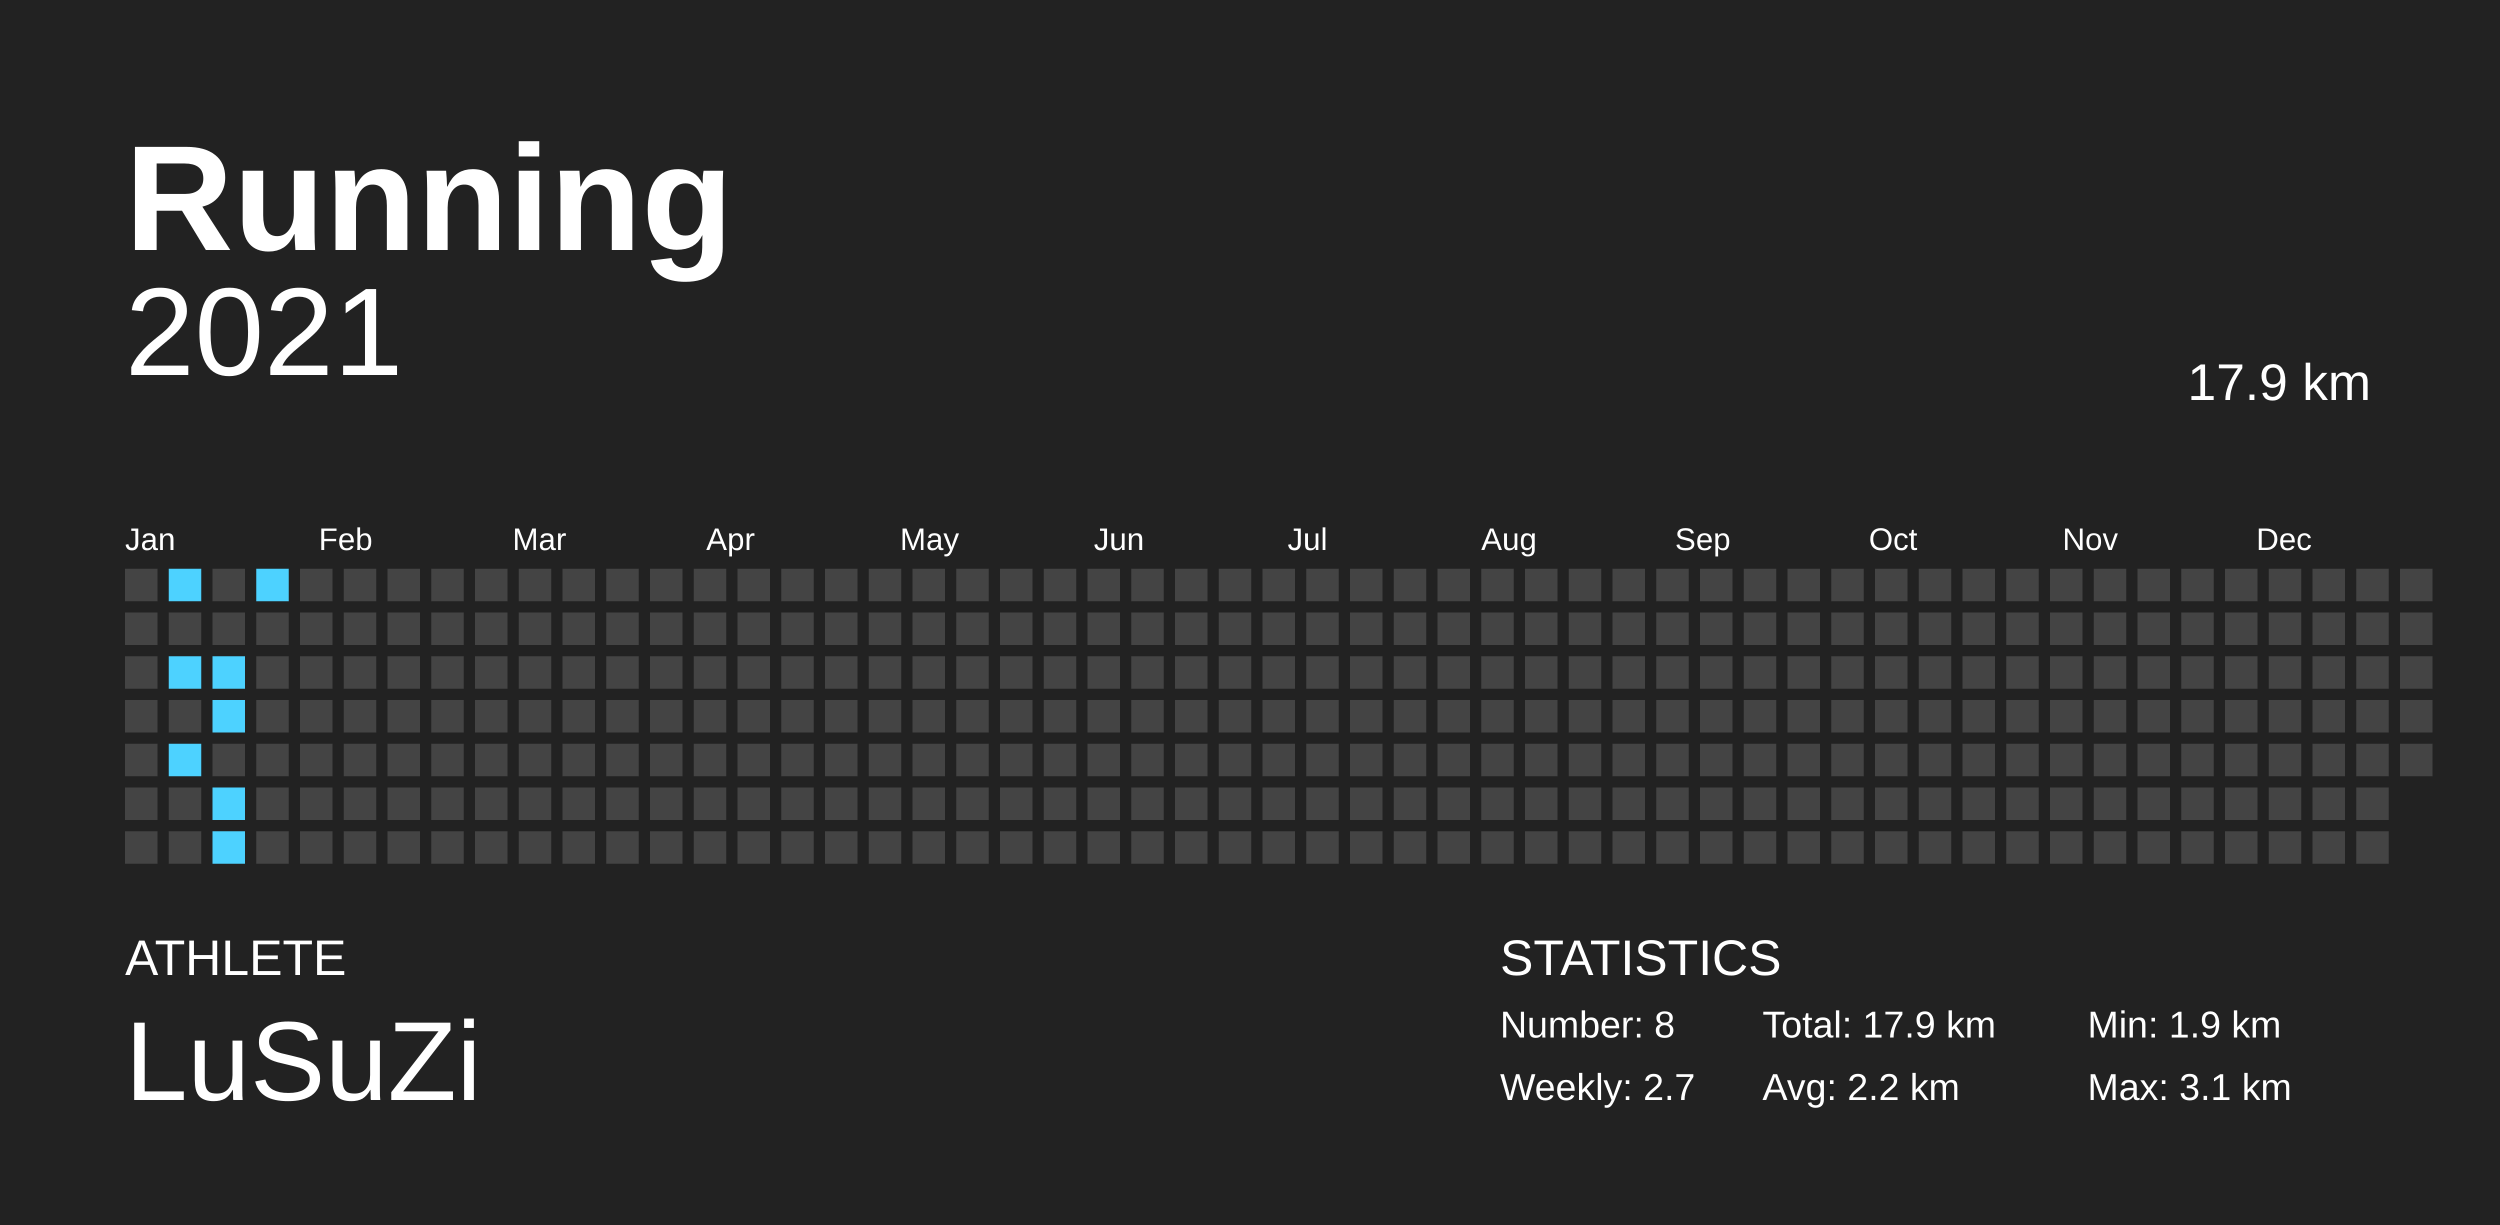
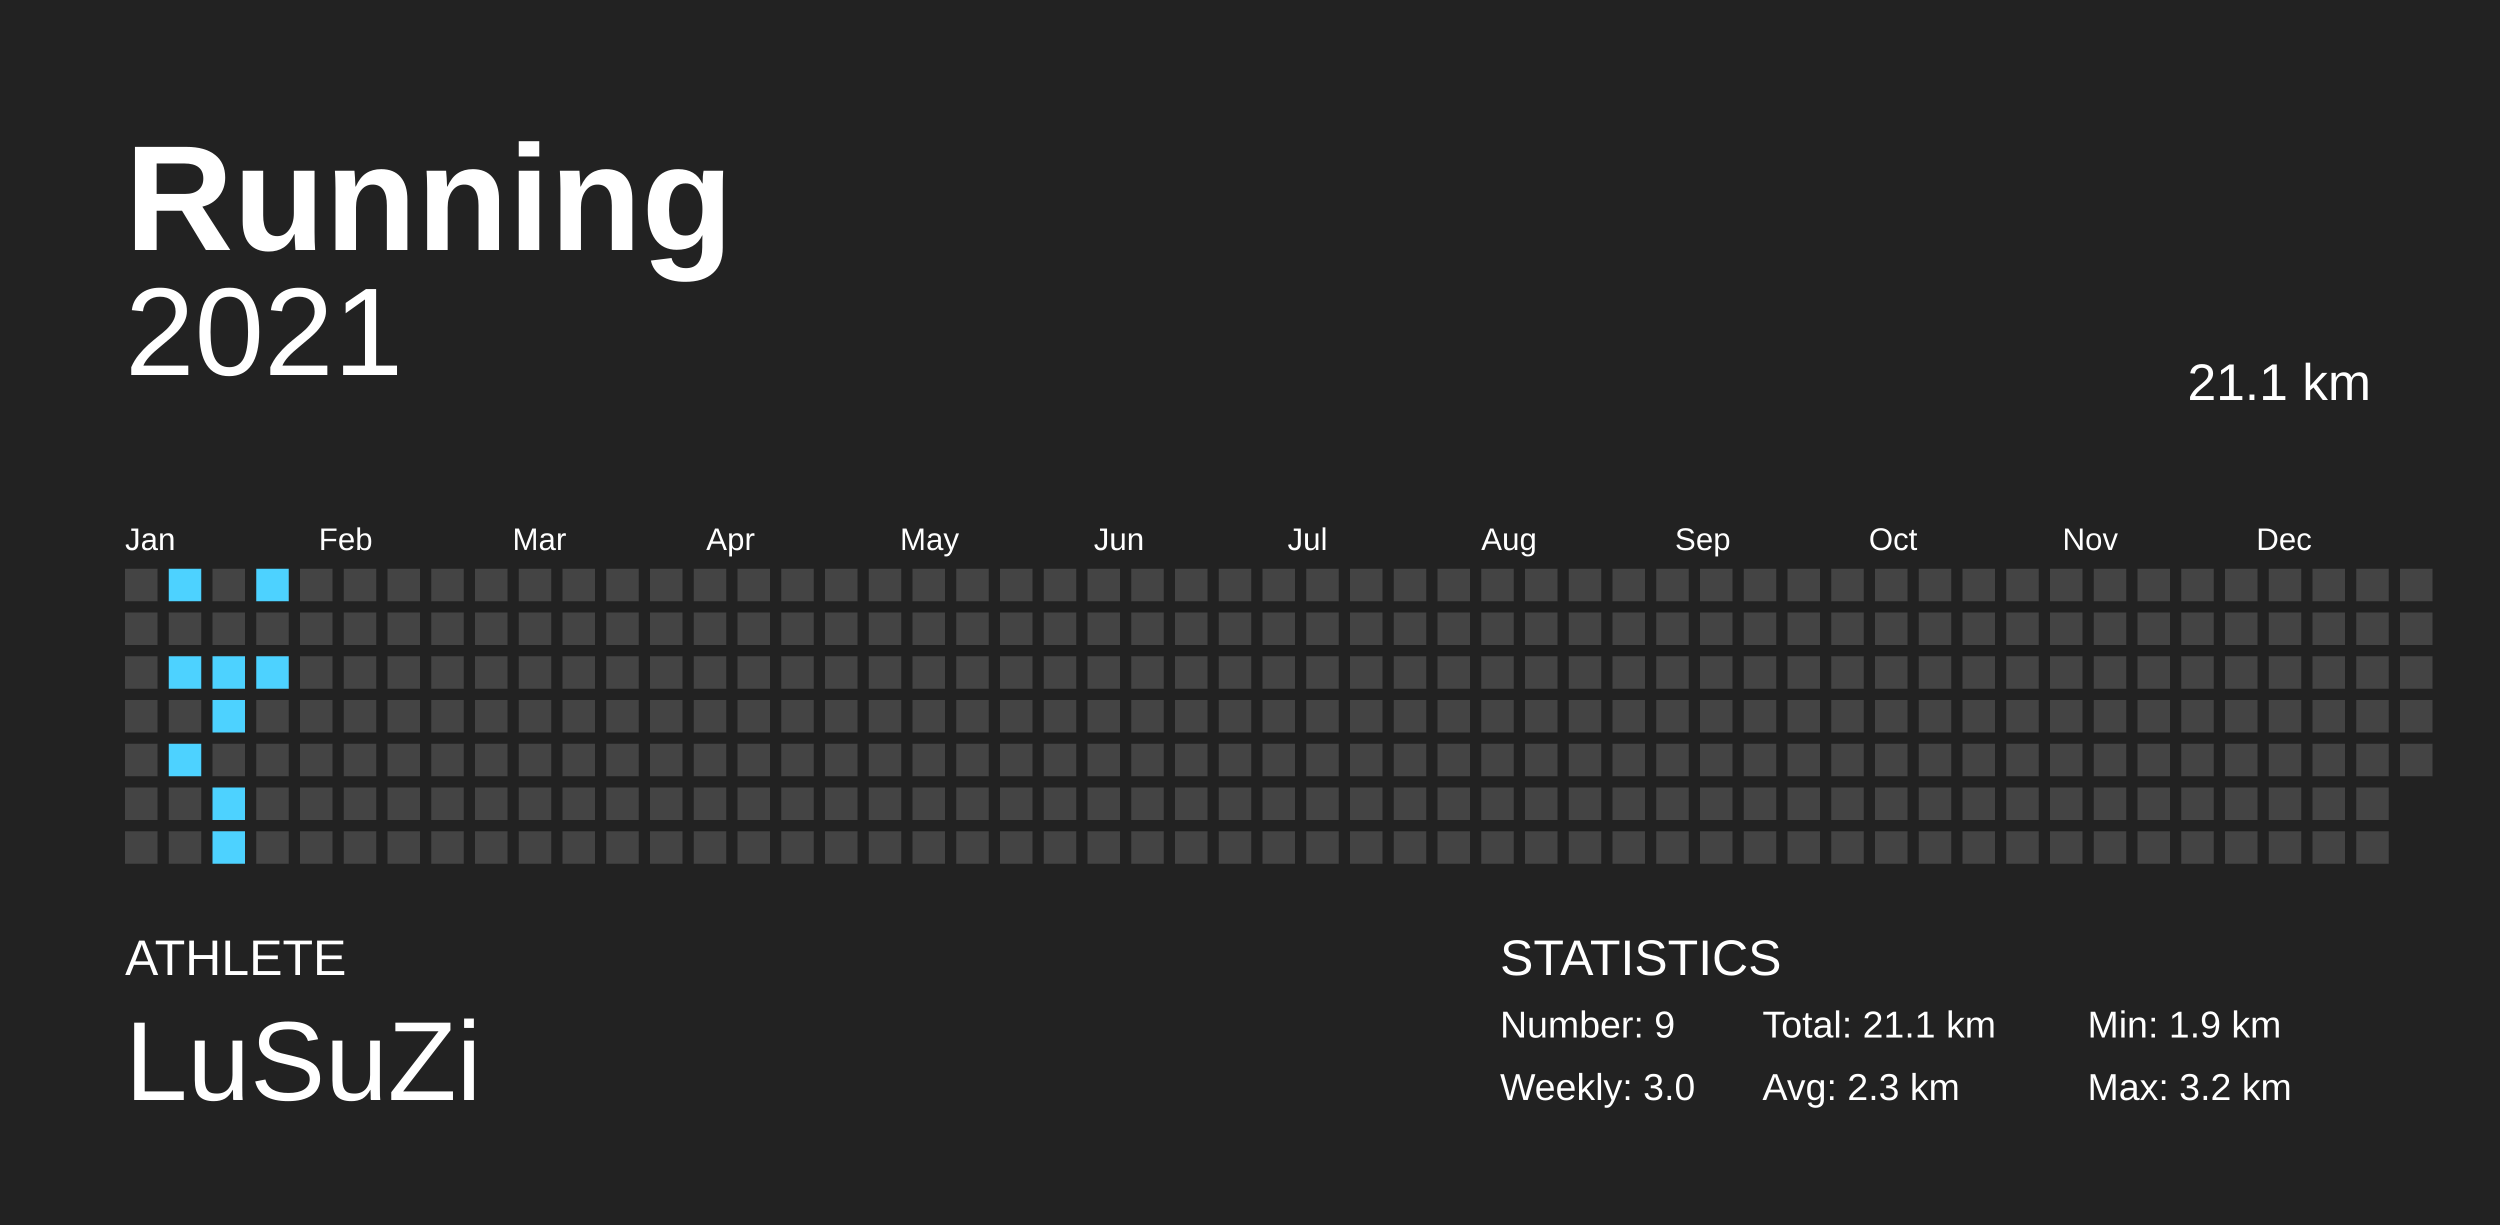
<svg xmlns="http://www.w3.org/2000/svg" baseProfile="full" height="98mm" version="1.1" viewBox="0,0,200,98" width="200mm">
  <defs />
  <rect fill="#222222" height="98" width="200" x="0" y="0" />
  <text fill="#FFFFFF" style="font-size:12px; font-family:Arial; font-weight:bold;" x="10" y="20">Running</text>
  <text fill="#FFFFFF" style="font-size:4px; font-family:Arial" x="10" y="78">ATHLETE</text>
  <text fill="#FFFFFF" style="font-size:9px; font-family:Arial" x="10" y="88">LuSuZi</text>
  <text fill="#FFFFFF" style="font-size:4px; font-family:Arial" x="120" y="78">STATISTICS</text>
-   <text fill="#FFFFFF" style="font-size:3px; font-family:Arial" x="120" y="83">Number: 8</text>
-   <text fill="#FFFFFF" style="font-size:3px; font-family:Arial" x="120" y="88">Weekly: 2.7</text>
-   <text fill="#FFFFFF" style="font-size:3px; font-family:Arial" x="141" y="83">Total: 17.9 km</text>
-   <text fill="#FFFFFF" style="font-size:3px; font-family:Arial" x="141" y="88">Avg: 2.2 km</text>
+   <text fill="#FFFFFF" style="font-size:3px; font-family:Arial" x="120" y="83">Number: 9</text>
+   <text fill="#FFFFFF" style="font-size:3px; font-family:Arial" x="120" y="88">Weekly: 3.0</text>
+   <text fill="#FFFFFF" style="font-size:3px; font-family:Arial" x="141" y="83">Total: 21.1 km</text>
+   <text fill="#FFFFFF" style="font-size:3px; font-family:Arial" x="141" y="88">Avg: 2.3 km</text>
  <text fill="#FFFFFF" style="font-size:3px; font-family:Arial" x="167" y="83">Min: 1.9 km</text>
-   <text fill="#FFFFFF" style="font-size:3px; font-family:Arial" x="167" y="88">Max: 3.1 km</text>
+   <text fill="#FFFFFF" style="font-size:3px; font-family:Arial" x="167" y="88">Max: 3.2 km</text>
  <text alignment-baseline="hanging" fill="#FFFFFF" style="font-size:10.0px; font-family:Arial;" x="10" y="30">2021</text>
-   <text alignment-baseline="hanging" fill="#FFFFFF" style="font-size:4.125px; font-family:Arial;" x="175" y="32">17.9 km</text>
+   <text alignment-baseline="hanging" fill="#FFFFFF" style="font-size:4.125px; font-family:Arial;" x="175" y="32">21.1 km</text>
  <text fill="#FFFFFF" style="font-size:2.5px; font-family:Arial" x="10.0" y="44">Jan</text>
  <text fill="#FFFFFF" style="font-size:2.5px; font-family:Arial" x="25.5" y="44">Feb</text>
  <text fill="#FFFFFF" style="font-size:2.5px; font-family:Arial" x="41.0" y="44">Mar</text>
  <text fill="#FFFFFF" style="font-size:2.5px; font-family:Arial" x="56.5" y="44">Apr</text>
  <text fill="#FFFFFF" style="font-size:2.5px; font-family:Arial" x="72.0" y="44">May</text>
  <text fill="#FFFFFF" style="font-size:2.5px; font-family:Arial" x="87.5" y="44">Jun</text>
  <text fill="#FFFFFF" style="font-size:2.5px; font-family:Arial" x="103.0" y="44">Jul</text>
  <text fill="#FFFFFF" style="font-size:2.5px; font-family:Arial" x="118.5" y="44">Aug</text>
  <text fill="#FFFFFF" style="font-size:2.5px; font-family:Arial" x="134.0" y="44">Sep</text>
  <text fill="#FFFFFF" style="font-size:2.5px; font-family:Arial" x="149.5" y="44">Oct</text>
  <text fill="#FFFFFF" style="font-size:2.5px; font-family:Arial" x="165.0" y="44">Nov</text>
  <text fill="#FFFFFF" style="font-size:2.5px; font-family:Arial" x="180.5" y="44">Dec</text>
  <rect fill="#444444" height="2.6" width="2.6" x="10.0" y="45.5" />
  <rect fill="#444444" height="2.6" width="2.6" x="10.0" y="49.0" />
  <rect fill="#444444" height="2.6" width="2.6" x="10.0" y="52.5" />
  <rect fill="#444444" height="2.6" width="2.6" x="10.0" y="56.0" />
  <rect fill="#444444" height="2.6" width="2.6" x="10.0" y="59.5" />
  <rect fill="#444444" height="2.6" width="2.6" x="10.0" y="63.0" />
  <rect fill="#444444" height="2.6" width="2.6" x="10.0" y="66.5" />
  <rect fill="#4dd2ff" height="2.6" width="2.6" x="13.5" y="45.5" />
  <rect fill="#444444" height="2.6" width="2.6" x="13.5" y="49.0" />
  <rect fill="#4dd2ff" height="2.6" width="2.6" x="13.5" y="52.5" />
  <rect fill="#444444" height="2.6" width="2.6" x="13.5" y="56.0" />
  <rect fill="#4dd2ff" height="2.6" width="2.6" x="13.5" y="59.5" />
  <rect fill="#444444" height="2.6" width="2.6" x="13.5" y="63.0" />
  <rect fill="#444444" height="2.6" width="2.6" x="13.5" y="66.5" />
  <rect fill="#444444" height="2.6" width="2.6" x="17.0" y="45.5" />
  <rect fill="#444444" height="2.6" width="2.6" x="17.0" y="49.0" />
  <rect fill="#4dd2ff" height="2.6" width="2.6" x="17.0" y="52.5" />
  <rect fill="#4dd2ff" height="2.6" width="2.6" x="17.0" y="56.0" />
  <rect fill="#444444" height="2.6" width="2.6" x="17.0" y="59.5" />
  <rect fill="#4dd2ff" height="2.6" width="2.6" x="17.0" y="63.0" />
  <rect fill="#4dd2ff" height="2.6" width="2.6" x="17.0" y="66.5" />
  <rect fill="#4dd2ff" height="2.6" width="2.6" x="20.5" y="45.5" />
  <rect fill="#444444" height="2.6" width="2.6" x="20.5" y="49.0" />
-   <rect fill="#444444" height="2.6" width="2.6" x="20.5" y="52.5" />
+   <rect fill="#4dd2ff" height="2.6" width="2.6" x="20.5" y="52.5" />
  <rect fill="#444444" height="2.6" width="2.6" x="20.5" y="56.0" />
  <rect fill="#444444" height="2.6" width="2.6" x="20.5" y="59.5" />
  <rect fill="#444444" height="2.6" width="2.6" x="20.5" y="63.0" />
  <rect fill="#444444" height="2.6" width="2.6" x="20.5" y="66.5" />
  <rect fill="#444444" height="2.6" width="2.6" x="24.0" y="45.5" />
  <rect fill="#444444" height="2.6" width="2.6" x="24.0" y="49.0" />
  <rect fill="#444444" height="2.6" width="2.6" x="24.0" y="52.5" />
  <rect fill="#444444" height="2.6" width="2.6" x="24.0" y="56.0" />
  <rect fill="#444444" height="2.6" width="2.6" x="24.0" y="59.5" />
  <rect fill="#444444" height="2.6" width="2.6" x="24.0" y="63.0" />
  <rect fill="#444444" height="2.6" width="2.6" x="24.0" y="66.5" />
  <rect fill="#444444" height="2.6" width="2.6" x="27.5" y="45.5" />
  <rect fill="#444444" height="2.6" width="2.6" x="27.5" y="49.0" />
  <rect fill="#444444" height="2.6" width="2.6" x="27.5" y="52.5" />
  <rect fill="#444444" height="2.6" width="2.6" x="27.5" y="56.0" />
  <rect fill="#444444" height="2.6" width="2.6" x="27.5" y="59.5" />
  <rect fill="#444444" height="2.6" width="2.6" x="27.5" y="63.0" />
  <rect fill="#444444" height="2.6" width="2.6" x="27.5" y="66.5" />
  <rect fill="#444444" height="2.6" width="2.6" x="31.0" y="45.5" />
  <rect fill="#444444" height="2.6" width="2.6" x="31.0" y="49.0" />
  <rect fill="#444444" height="2.6" width="2.6" x="31.0" y="52.5" />
  <rect fill="#444444" height="2.6" width="2.6" x="31.0" y="56.0" />
  <rect fill="#444444" height="2.6" width="2.6" x="31.0" y="59.5" />
  <rect fill="#444444" height="2.6" width="2.6" x="31.0" y="63.0" />
  <rect fill="#444444" height="2.6" width="2.6" x="31.0" y="66.5" />
  <rect fill="#444444" height="2.6" width="2.6" x="34.5" y="45.5" />
  <rect fill="#444444" height="2.6" width="2.6" x="34.5" y="49.0" />
  <rect fill="#444444" height="2.6" width="2.6" x="34.5" y="52.5" />
  <rect fill="#444444" height="2.6" width="2.6" x="34.5" y="56.0" />
  <rect fill="#444444" height="2.6" width="2.6" x="34.5" y="59.5" />
  <rect fill="#444444" height="2.6" width="2.6" x="34.5" y="63.0" />
  <rect fill="#444444" height="2.6" width="2.6" x="34.5" y="66.5" />
  <rect fill="#444444" height="2.6" width="2.6" x="38.0" y="45.5" />
  <rect fill="#444444" height="2.6" width="2.6" x="38.0" y="49.0" />
  <rect fill="#444444" height="2.6" width="2.6" x="38.0" y="52.5" />
  <rect fill="#444444" height="2.6" width="2.6" x="38.0" y="56.0" />
  <rect fill="#444444" height="2.6" width="2.6" x="38.0" y="59.5" />
  <rect fill="#444444" height="2.6" width="2.6" x="38.0" y="63.0" />
  <rect fill="#444444" height="2.6" width="2.6" x="38.0" y="66.5" />
  <rect fill="#444444" height="2.6" width="2.6" x="41.5" y="45.5" />
  <rect fill="#444444" height="2.6" width="2.6" x="41.5" y="49.0" />
  <rect fill="#444444" height="2.6" width="2.6" x="41.5" y="52.5" />
  <rect fill="#444444" height="2.6" width="2.6" x="41.5" y="56.0" />
  <rect fill="#444444" height="2.6" width="2.6" x="41.5" y="59.5" />
  <rect fill="#444444" height="2.6" width="2.6" x="41.5" y="63.0" />
  <rect fill="#444444" height="2.6" width="2.6" x="41.5" y="66.5" />
  <rect fill="#444444" height="2.6" width="2.6" x="45.0" y="45.5" />
  <rect fill="#444444" height="2.6" width="2.6" x="45.0" y="49.0" />
  <rect fill="#444444" height="2.6" width="2.6" x="45.0" y="52.5" />
  <rect fill="#444444" height="2.6" width="2.6" x="45.0" y="56.0" />
  <rect fill="#444444" height="2.6" width="2.6" x="45.0" y="59.5" />
  <rect fill="#444444" height="2.6" width="2.6" x="45.0" y="63.0" />
  <rect fill="#444444" height="2.6" width="2.6" x="45.0" y="66.5" />
  <rect fill="#444444" height="2.6" width="2.6" x="48.5" y="45.5" />
  <rect fill="#444444" height="2.6" width="2.6" x="48.5" y="49.0" />
  <rect fill="#444444" height="2.6" width="2.6" x="48.5" y="52.5" />
  <rect fill="#444444" height="2.6" width="2.6" x="48.5" y="56.0" />
  <rect fill="#444444" height="2.6" width="2.6" x="48.5" y="59.5" />
  <rect fill="#444444" height="2.6" width="2.6" x="48.5" y="63.0" />
  <rect fill="#444444" height="2.6" width="2.6" x="48.5" y="66.5" />
  <rect fill="#444444" height="2.6" width="2.6" x="52.0" y="45.5" />
  <rect fill="#444444" height="2.6" width="2.6" x="52.0" y="49.0" />
  <rect fill="#444444" height="2.6" width="2.6" x="52.0" y="52.5" />
  <rect fill="#444444" height="2.6" width="2.6" x="52.0" y="56.0" />
  <rect fill="#444444" height="2.6" width="2.6" x="52.0" y="59.5" />
  <rect fill="#444444" height="2.6" width="2.6" x="52.0" y="63.0" />
  <rect fill="#444444" height="2.6" width="2.6" x="52.0" y="66.5" />
  <rect fill="#444444" height="2.6" width="2.6" x="55.5" y="45.5" />
  <rect fill="#444444" height="2.6" width="2.6" x="55.5" y="49.0" />
  <rect fill="#444444" height="2.6" width="2.6" x="55.5" y="52.5" />
  <rect fill="#444444" height="2.6" width="2.6" x="55.5" y="56.0" />
  <rect fill="#444444" height="2.6" width="2.6" x="55.5" y="59.5" />
  <rect fill="#444444" height="2.6" width="2.6" x="55.5" y="63.0" />
  <rect fill="#444444" height="2.6" width="2.6" x="55.5" y="66.5" />
  <rect fill="#444444" height="2.6" width="2.6" x="59.0" y="45.5" />
  <rect fill="#444444" height="2.6" width="2.6" x="59.0" y="49.0" />
  <rect fill="#444444" height="2.6" width="2.6" x="59.0" y="52.5" />
  <rect fill="#444444" height="2.6" width="2.6" x="59.0" y="56.0" />
  <rect fill="#444444" height="2.6" width="2.6" x="59.0" y="59.5" />
  <rect fill="#444444" height="2.6" width="2.6" x="59.0" y="63.0" />
  <rect fill="#444444" height="2.6" width="2.6" x="59.0" y="66.5" />
  <rect fill="#444444" height="2.6" width="2.6" x="62.5" y="45.5" />
  <rect fill="#444444" height="2.6" width="2.6" x="62.5" y="49.0" />
  <rect fill="#444444" height="2.6" width="2.6" x="62.5" y="52.5" />
  <rect fill="#444444" height="2.6" width="2.6" x="62.5" y="56.0" />
  <rect fill="#444444" height="2.6" width="2.6" x="62.5" y="59.5" />
  <rect fill="#444444" height="2.6" width="2.6" x="62.5" y="63.0" />
  <rect fill="#444444" height="2.6" width="2.6" x="62.5" y="66.5" />
  <rect fill="#444444" height="2.6" width="2.6" x="66.0" y="45.5" />
  <rect fill="#444444" height="2.6" width="2.6" x="66.0" y="49.0" />
  <rect fill="#444444" height="2.6" width="2.6" x="66.0" y="52.5" />
  <rect fill="#444444" height="2.6" width="2.6" x="66.0" y="56.0" />
  <rect fill="#444444" height="2.6" width="2.6" x="66.0" y="59.5" />
  <rect fill="#444444" height="2.6" width="2.6" x="66.0" y="63.0" />
  <rect fill="#444444" height="2.6" width="2.6" x="66.0" y="66.5" />
  <rect fill="#444444" height="2.6" width="2.6" x="69.5" y="45.5" />
  <rect fill="#444444" height="2.6" width="2.6" x="69.5" y="49.0" />
  <rect fill="#444444" height="2.6" width="2.6" x="69.5" y="52.5" />
  <rect fill="#444444" height="2.6" width="2.6" x="69.5" y="56.0" />
  <rect fill="#444444" height="2.6" width="2.6" x="69.5" y="59.5" />
  <rect fill="#444444" height="2.6" width="2.6" x="69.5" y="63.0" />
  <rect fill="#444444" height="2.6" width="2.6" x="69.5" y="66.5" />
  <rect fill="#444444" height="2.6" width="2.6" x="73.0" y="45.5" />
  <rect fill="#444444" height="2.6" width="2.6" x="73.0" y="49.0" />
  <rect fill="#444444" height="2.6" width="2.6" x="73.0" y="52.5" />
  <rect fill="#444444" height="2.6" width="2.6" x="73.0" y="56.0" />
  <rect fill="#444444" height="2.6" width="2.6" x="73.0" y="59.5" />
  <rect fill="#444444" height="2.6" width="2.6" x="73.0" y="63.0" />
  <rect fill="#444444" height="2.6" width="2.6" x="73.0" y="66.5" />
  <rect fill="#444444" height="2.6" width="2.6" x="76.5" y="45.5" />
  <rect fill="#444444" height="2.6" width="2.6" x="76.5" y="49.0" />
  <rect fill="#444444" height="2.6" width="2.6" x="76.5" y="52.5" />
  <rect fill="#444444" height="2.6" width="2.6" x="76.5" y="56.0" />
  <rect fill="#444444" height="2.6" width="2.6" x="76.5" y="59.5" />
  <rect fill="#444444" height="2.6" width="2.6" x="76.5" y="63.0" />
  <rect fill="#444444" height="2.6" width="2.6" x="76.5" y="66.5" />
  <rect fill="#444444" height="2.6" width="2.6" x="80.0" y="45.5" />
  <rect fill="#444444" height="2.6" width="2.6" x="80.0" y="49.0" />
  <rect fill="#444444" height="2.6" width="2.6" x="80.0" y="52.5" />
  <rect fill="#444444" height="2.6" width="2.6" x="80.0" y="56.0" />
  <rect fill="#444444" height="2.6" width="2.6" x="80.0" y="59.5" />
  <rect fill="#444444" height="2.6" width="2.6" x="80.0" y="63.0" />
  <rect fill="#444444" height="2.6" width="2.6" x="80.0" y="66.5" />
  <rect fill="#444444" height="2.6" width="2.6" x="83.5" y="45.5" />
  <rect fill="#444444" height="2.6" width="2.6" x="83.5" y="49.0" />
  <rect fill="#444444" height="2.6" width="2.6" x="83.5" y="52.5" />
  <rect fill="#444444" height="2.6" width="2.6" x="83.5" y="56.0" />
  <rect fill="#444444" height="2.6" width="2.6" x="83.5" y="59.5" />
  <rect fill="#444444" height="2.6" width="2.6" x="83.5" y="63.0" />
  <rect fill="#444444" height="2.6" width="2.6" x="83.5" y="66.5" />
  <rect fill="#444444" height="2.6" width="2.6" x="87.0" y="45.5" />
  <rect fill="#444444" height="2.6" width="2.6" x="87.0" y="49.0" />
  <rect fill="#444444" height="2.6" width="2.6" x="87.0" y="52.5" />
  <rect fill="#444444" height="2.6" width="2.6" x="87.0" y="56.0" />
  <rect fill="#444444" height="2.6" width="2.6" x="87.0" y="59.5" />
  <rect fill="#444444" height="2.6" width="2.6" x="87.0" y="63.0" />
  <rect fill="#444444" height="2.6" width="2.6" x="87.0" y="66.5" />
  <rect fill="#444444" height="2.6" width="2.6" x="90.5" y="45.5" />
  <rect fill="#444444" height="2.6" width="2.6" x="90.5" y="49.0" />
  <rect fill="#444444" height="2.6" width="2.6" x="90.5" y="52.5" />
  <rect fill="#444444" height="2.6" width="2.6" x="90.5" y="56.0" />
  <rect fill="#444444" height="2.6" width="2.6" x="90.5" y="59.5" />
  <rect fill="#444444" height="2.6" width="2.6" x="90.5" y="63.0" />
  <rect fill="#444444" height="2.6" width="2.6" x="90.5" y="66.5" />
  <rect fill="#444444" height="2.6" width="2.6" x="94.0" y="45.5" />
  <rect fill="#444444" height="2.6" width="2.6" x="94.0" y="49.0" />
  <rect fill="#444444" height="2.6" width="2.6" x="94.0" y="52.5" />
  <rect fill="#444444" height="2.6" width="2.6" x="94.0" y="56.0" />
  <rect fill="#444444" height="2.6" width="2.6" x="94.0" y="59.5" />
  <rect fill="#444444" height="2.6" width="2.6" x="94.0" y="63.0" />
  <rect fill="#444444" height="2.6" width="2.6" x="94.0" y="66.5" />
  <rect fill="#444444" height="2.6" width="2.6" x="97.5" y="45.5" />
  <rect fill="#444444" height="2.6" width="2.6" x="97.5" y="49.0" />
  <rect fill="#444444" height="2.6" width="2.6" x="97.5" y="52.5" />
  <rect fill="#444444" height="2.6" width="2.6" x="97.5" y="56.0" />
  <rect fill="#444444" height="2.6" width="2.6" x="97.5" y="59.5" />
  <rect fill="#444444" height="2.6" width="2.6" x="97.5" y="63.0" />
  <rect fill="#444444" height="2.6" width="2.6" x="97.5" y="66.5" />
  <rect fill="#444444" height="2.6" width="2.6" x="101.0" y="45.5" />
  <rect fill="#444444" height="2.6" width="2.6" x="101.0" y="49.0" />
  <rect fill="#444444" height="2.6" width="2.6" x="101.0" y="52.5" />
  <rect fill="#444444" height="2.6" width="2.6" x="101.0" y="56.0" />
  <rect fill="#444444" height="2.6" width="2.6" x="101.0" y="59.5" />
  <rect fill="#444444" height="2.6" width="2.6" x="101.0" y="63.0" />
  <rect fill="#444444" height="2.6" width="2.6" x="101.0" y="66.5" />
  <rect fill="#444444" height="2.6" width="2.6" x="104.5" y="45.5" />
  <rect fill="#444444" height="2.6" width="2.6" x="104.5" y="49.0" />
  <rect fill="#444444" height="2.6" width="2.6" x="104.5" y="52.5" />
  <rect fill="#444444" height="2.6" width="2.6" x="104.5" y="56.0" />
  <rect fill="#444444" height="2.6" width="2.6" x="104.5" y="59.5" />
  <rect fill="#444444" height="2.6" width="2.6" x="104.5" y="63.0" />
  <rect fill="#444444" height="2.6" width="2.6" x="104.5" y="66.5" />
  <rect fill="#444444" height="2.6" width="2.6" x="108.0" y="45.5" />
  <rect fill="#444444" height="2.6" width="2.6" x="108.0" y="49.0" />
  <rect fill="#444444" height="2.6" width="2.6" x="108.0" y="52.5" />
  <rect fill="#444444" height="2.6" width="2.6" x="108.0" y="56.0" />
  <rect fill="#444444" height="2.6" width="2.6" x="108.0" y="59.5" />
  <rect fill="#444444" height="2.6" width="2.6" x="108.0" y="63.0" />
  <rect fill="#444444" height="2.6" width="2.6" x="108.0" y="66.5" />
  <rect fill="#444444" height="2.6" width="2.6" x="111.5" y="45.5" />
  <rect fill="#444444" height="2.6" width="2.6" x="111.5" y="49.0" />
  <rect fill="#444444" height="2.6" width="2.6" x="111.5" y="52.5" />
  <rect fill="#444444" height="2.6" width="2.6" x="111.5" y="56.0" />
  <rect fill="#444444" height="2.6" width="2.6" x="111.5" y="59.5" />
  <rect fill="#444444" height="2.6" width="2.6" x="111.5" y="63.0" />
  <rect fill="#444444" height="2.6" width="2.6" x="111.5" y="66.5" />
  <rect fill="#444444" height="2.6" width="2.6" x="115.0" y="45.5" />
  <rect fill="#444444" height="2.6" width="2.6" x="115.0" y="49.0" />
  <rect fill="#444444" height="2.6" width="2.6" x="115.0" y="52.5" />
  <rect fill="#444444" height="2.6" width="2.6" x="115.0" y="56.0" />
  <rect fill="#444444" height="2.6" width="2.6" x="115.0" y="59.5" />
  <rect fill="#444444" height="2.6" width="2.6" x="115.0" y="63.0" />
  <rect fill="#444444" height="2.6" width="2.6" x="115.0" y="66.5" />
  <rect fill="#444444" height="2.6" width="2.6" x="118.5" y="45.5" />
  <rect fill="#444444" height="2.6" width="2.6" x="118.5" y="49.0" />
  <rect fill="#444444" height="2.6" width="2.6" x="118.5" y="52.5" />
  <rect fill="#444444" height="2.6" width="2.6" x="118.5" y="56.0" />
  <rect fill="#444444" height="2.6" width="2.6" x="118.5" y="59.5" />
  <rect fill="#444444" height="2.6" width="2.6" x="118.5" y="63.0" />
  <rect fill="#444444" height="2.6" width="2.6" x="118.5" y="66.5" />
  <rect fill="#444444" height="2.6" width="2.6" x="122.0" y="45.5" />
  <rect fill="#444444" height="2.6" width="2.6" x="122.0" y="49.0" />
  <rect fill="#444444" height="2.6" width="2.6" x="122.0" y="52.5" />
  <rect fill="#444444" height="2.6" width="2.6" x="122.0" y="56.0" />
  <rect fill="#444444" height="2.6" width="2.6" x="122.0" y="59.5" />
  <rect fill="#444444" height="2.6" width="2.6" x="122.0" y="63.0" />
  <rect fill="#444444" height="2.6" width="2.6" x="122.0" y="66.5" />
  <rect fill="#444444" height="2.6" width="2.6" x="125.5" y="45.5" />
  <rect fill="#444444" height="2.6" width="2.6" x="125.5" y="49.0" />
  <rect fill="#444444" height="2.6" width="2.6" x="125.5" y="52.5" />
  <rect fill="#444444" height="2.6" width="2.6" x="125.5" y="56.0" />
  <rect fill="#444444" height="2.6" width="2.6" x="125.5" y="59.5" />
  <rect fill="#444444" height="2.6" width="2.6" x="125.5" y="63.0" />
  <rect fill="#444444" height="2.6" width="2.6" x="125.5" y="66.5" />
  <rect fill="#444444" height="2.6" width="2.6" x="129.0" y="45.5" />
  <rect fill="#444444" height="2.6" width="2.6" x="129.0" y="49.0" />
  <rect fill="#444444" height="2.6" width="2.6" x="129.0" y="52.5" />
  <rect fill="#444444" height="2.6" width="2.6" x="129.0" y="56.0" />
  <rect fill="#444444" height="2.6" width="2.6" x="129.0" y="59.5" />
  <rect fill="#444444" height="2.6" width="2.6" x="129.0" y="63.0" />
  <rect fill="#444444" height="2.6" width="2.6" x="129.0" y="66.5" />
  <rect fill="#444444" height="2.6" width="2.6" x="132.5" y="45.5" />
  <rect fill="#444444" height="2.6" width="2.6" x="132.5" y="49.0" />
  <rect fill="#444444" height="2.6" width="2.6" x="132.5" y="52.5" />
  <rect fill="#444444" height="2.6" width="2.6" x="132.5" y="56.0" />
  <rect fill="#444444" height="2.6" width="2.6" x="132.5" y="59.5" />
  <rect fill="#444444" height="2.6" width="2.6" x="132.5" y="63.0" />
  <rect fill="#444444" height="2.6" width="2.6" x="132.5" y="66.5" />
  <rect fill="#444444" height="2.6" width="2.6" x="136.0" y="45.5" />
  <rect fill="#444444" height="2.6" width="2.6" x="136.0" y="49.0" />
  <rect fill="#444444" height="2.6" width="2.6" x="136.0" y="52.5" />
  <rect fill="#444444" height="2.6" width="2.6" x="136.0" y="56.0" />
  <rect fill="#444444" height="2.6" width="2.6" x="136.0" y="59.5" />
  <rect fill="#444444" height="2.6" width="2.6" x="136.0" y="63.0" />
  <rect fill="#444444" height="2.6" width="2.6" x="136.0" y="66.5" />
  <rect fill="#444444" height="2.6" width="2.6" x="139.5" y="45.5" />
  <rect fill="#444444" height="2.6" width="2.6" x="139.5" y="49.0" />
  <rect fill="#444444" height="2.6" width="2.6" x="139.5" y="52.5" />
  <rect fill="#444444" height="2.6" width="2.6" x="139.5" y="56.0" />
  <rect fill="#444444" height="2.6" width="2.6" x="139.5" y="59.5" />
  <rect fill="#444444" height="2.6" width="2.6" x="139.5" y="63.0" />
  <rect fill="#444444" height="2.6" width="2.6" x="139.5" y="66.5" />
  <rect fill="#444444" height="2.6" width="2.6" x="143.0" y="45.5" />
  <rect fill="#444444" height="2.6" width="2.6" x="143.0" y="49.0" />
  <rect fill="#444444" height="2.6" width="2.6" x="143.0" y="52.5" />
  <rect fill="#444444" height="2.6" width="2.6" x="143.0" y="56.0" />
  <rect fill="#444444" height="2.6" width="2.6" x="143.0" y="59.5" />
  <rect fill="#444444" height="2.6" width="2.6" x="143.0" y="63.0" />
  <rect fill="#444444" height="2.6" width="2.6" x="143.0" y="66.5" />
  <rect fill="#444444" height="2.6" width="2.6" x="146.5" y="45.5" />
  <rect fill="#444444" height="2.6" width="2.6" x="146.5" y="49.0" />
  <rect fill="#444444" height="2.6" width="2.6" x="146.5" y="52.5" />
  <rect fill="#444444" height="2.6" width="2.6" x="146.5" y="56.0" />
  <rect fill="#444444" height="2.6" width="2.6" x="146.5" y="59.5" />
  <rect fill="#444444" height="2.6" width="2.6" x="146.5" y="63.0" />
  <rect fill="#444444" height="2.6" width="2.6" x="146.5" y="66.5" />
  <rect fill="#444444" height="2.6" width="2.6" x="150.0" y="45.5" />
  <rect fill="#444444" height="2.6" width="2.6" x="150.0" y="49.0" />
  <rect fill="#444444" height="2.6" width="2.6" x="150.0" y="52.5" />
  <rect fill="#444444" height="2.6" width="2.6" x="150.0" y="56.0" />
  <rect fill="#444444" height="2.6" width="2.6" x="150.0" y="59.5" />
  <rect fill="#444444" height="2.6" width="2.6" x="150.0" y="63.0" />
  <rect fill="#444444" height="2.6" width="2.6" x="150.0" y="66.5" />
  <rect fill="#444444" height="2.6" width="2.6" x="153.5" y="45.5" />
  <rect fill="#444444" height="2.6" width="2.6" x="153.5" y="49.0" />
  <rect fill="#444444" height="2.6" width="2.6" x="153.5" y="52.5" />
  <rect fill="#444444" height="2.6" width="2.6" x="153.5" y="56.0" />
  <rect fill="#444444" height="2.6" width="2.6" x="153.5" y="59.5" />
  <rect fill="#444444" height="2.6" width="2.6" x="153.5" y="63.0" />
  <rect fill="#444444" height="2.6" width="2.6" x="153.5" y="66.5" />
  <rect fill="#444444" height="2.6" width="2.6" x="157.0" y="45.5" />
  <rect fill="#444444" height="2.6" width="2.6" x="157.0" y="49.0" />
  <rect fill="#444444" height="2.6" width="2.6" x="157.0" y="52.5" />
  <rect fill="#444444" height="2.6" width="2.6" x="157.0" y="56.0" />
  <rect fill="#444444" height="2.6" width="2.6" x="157.0" y="59.5" />
  <rect fill="#444444" height="2.6" width="2.6" x="157.0" y="63.0" />
  <rect fill="#444444" height="2.6" width="2.6" x="157.0" y="66.5" />
  <rect fill="#444444" height="2.6" width="2.6" x="160.5" y="45.5" />
  <rect fill="#444444" height="2.6" width="2.6" x="160.5" y="49.0" />
  <rect fill="#444444" height="2.6" width="2.6" x="160.5" y="52.5" />
  <rect fill="#444444" height="2.6" width="2.6" x="160.5" y="56.0" />
  <rect fill="#444444" height="2.6" width="2.6" x="160.5" y="59.5" />
  <rect fill="#444444" height="2.6" width="2.6" x="160.5" y="63.0" />
  <rect fill="#444444" height="2.6" width="2.6" x="160.5" y="66.5" />
  <rect fill="#444444" height="2.6" width="2.6" x="164.0" y="45.5" />
  <rect fill="#444444" height="2.6" width="2.6" x="164.0" y="49.0" />
  <rect fill="#444444" height="2.6" width="2.6" x="164.0" y="52.5" />
  <rect fill="#444444" height="2.6" width="2.6" x="164.0" y="56.0" />
  <rect fill="#444444" height="2.6" width="2.6" x="164.0" y="59.5" />
  <rect fill="#444444" height="2.6" width="2.6" x="164.0" y="63.0" />
  <rect fill="#444444" height="2.6" width="2.6" x="164.0" y="66.5" />
  <rect fill="#444444" height="2.6" width="2.6" x="167.5" y="45.5" />
  <rect fill="#444444" height="2.6" width="2.6" x="167.5" y="49.0" />
  <rect fill="#444444" height="2.6" width="2.6" x="167.5" y="52.5" />
  <rect fill="#444444" height="2.6" width="2.6" x="167.5" y="56.0" />
  <rect fill="#444444" height="2.6" width="2.6" x="167.5" y="59.5" />
  <rect fill="#444444" height="2.6" width="2.6" x="167.5" y="63.0" />
  <rect fill="#444444" height="2.6" width="2.6" x="167.5" y="66.5" />
  <rect fill="#444444" height="2.6" width="2.6" x="171.0" y="45.5" />
  <rect fill="#444444" height="2.6" width="2.6" x="171.0" y="49.0" />
  <rect fill="#444444" height="2.6" width="2.6" x="171.0" y="52.5" />
  <rect fill="#444444" height="2.6" width="2.6" x="171.0" y="56.0" />
  <rect fill="#444444" height="2.6" width="2.6" x="171.0" y="59.5" />
  <rect fill="#444444" height="2.6" width="2.6" x="171.0" y="63.0" />
  <rect fill="#444444" height="2.6" width="2.6" x="171.0" y="66.5" />
  <rect fill="#444444" height="2.6" width="2.6" x="174.5" y="45.5" />
  <rect fill="#444444" height="2.6" width="2.6" x="174.5" y="49.0" />
  <rect fill="#444444" height="2.6" width="2.6" x="174.5" y="52.5" />
  <rect fill="#444444" height="2.6" width="2.6" x="174.5" y="56.0" />
  <rect fill="#444444" height="2.6" width="2.6" x="174.5" y="59.5" />
  <rect fill="#444444" height="2.6" width="2.6" x="174.5" y="63.0" />
  <rect fill="#444444" height="2.6" width="2.6" x="174.5" y="66.5" />
  <rect fill="#444444" height="2.6" width="2.6" x="178.0" y="45.5" />
  <rect fill="#444444" height="2.6" width="2.6" x="178.0" y="49.0" />
  <rect fill="#444444" height="2.6" width="2.6" x="178.0" y="52.5" />
  <rect fill="#444444" height="2.6" width="2.6" x="178.0" y="56.0" />
  <rect fill="#444444" height="2.6" width="2.6" x="178.0" y="59.5" />
  <rect fill="#444444" height="2.6" width="2.6" x="178.0" y="63.0" />
  <rect fill="#444444" height="2.6" width="2.6" x="178.0" y="66.5" />
  <rect fill="#444444" height="2.6" width="2.6" x="181.5" y="45.5" />
  <rect fill="#444444" height="2.6" width="2.6" x="181.5" y="49.0" />
  <rect fill="#444444" height="2.6" width="2.6" x="181.5" y="52.5" />
  <rect fill="#444444" height="2.6" width="2.6" x="181.5" y="56.0" />
  <rect fill="#444444" height="2.6" width="2.6" x="181.5" y="59.5" />
  <rect fill="#444444" height="2.6" width="2.6" x="181.5" y="63.0" />
  <rect fill="#444444" height="2.6" width="2.6" x="181.5" y="66.5" />
  <rect fill="#444444" height="2.6" width="2.6" x="185.0" y="45.5" />
  <rect fill="#444444" height="2.6" width="2.6" x="185.0" y="49.0" />
  <rect fill="#444444" height="2.6" width="2.6" x="185.0" y="52.5" />
  <rect fill="#444444" height="2.6" width="2.6" x="185.0" y="56.0" />
  <rect fill="#444444" height="2.6" width="2.6" x="185.0" y="59.5" />
  <rect fill="#444444" height="2.6" width="2.6" x="185.0" y="63.0" />
  <rect fill="#444444" height="2.6" width="2.6" x="185.0" y="66.5" />
  <rect fill="#444444" height="2.6" width="2.6" x="188.5" y="45.5" />
  <rect fill="#444444" height="2.6" width="2.6" x="188.5" y="49.0" />
  <rect fill="#444444" height="2.6" width="2.6" x="188.5" y="52.5" />
  <rect fill="#444444" height="2.6" width="2.6" x="188.5" y="56.0" />
  <rect fill="#444444" height="2.6" width="2.6" x="188.5" y="59.5" />
  <rect fill="#444444" height="2.6" width="2.6" x="188.5" y="63.0" />
  <rect fill="#444444" height="2.6" width="2.6" x="188.5" y="66.5" />
  <rect fill="#444444" height="2.6" width="2.6" x="192.0" y="45.5" />
  <rect fill="#444444" height="2.6" width="2.6" x="192.0" y="49.0" />
  <rect fill="#444444" height="2.6" width="2.6" x="192.0" y="52.5" />
  <rect fill="#444444" height="2.6" width="2.6" x="192.0" y="56.0" />
  <rect fill="#444444" height="2.6" width="2.6" x="192.0" y="59.5" />
</svg>
